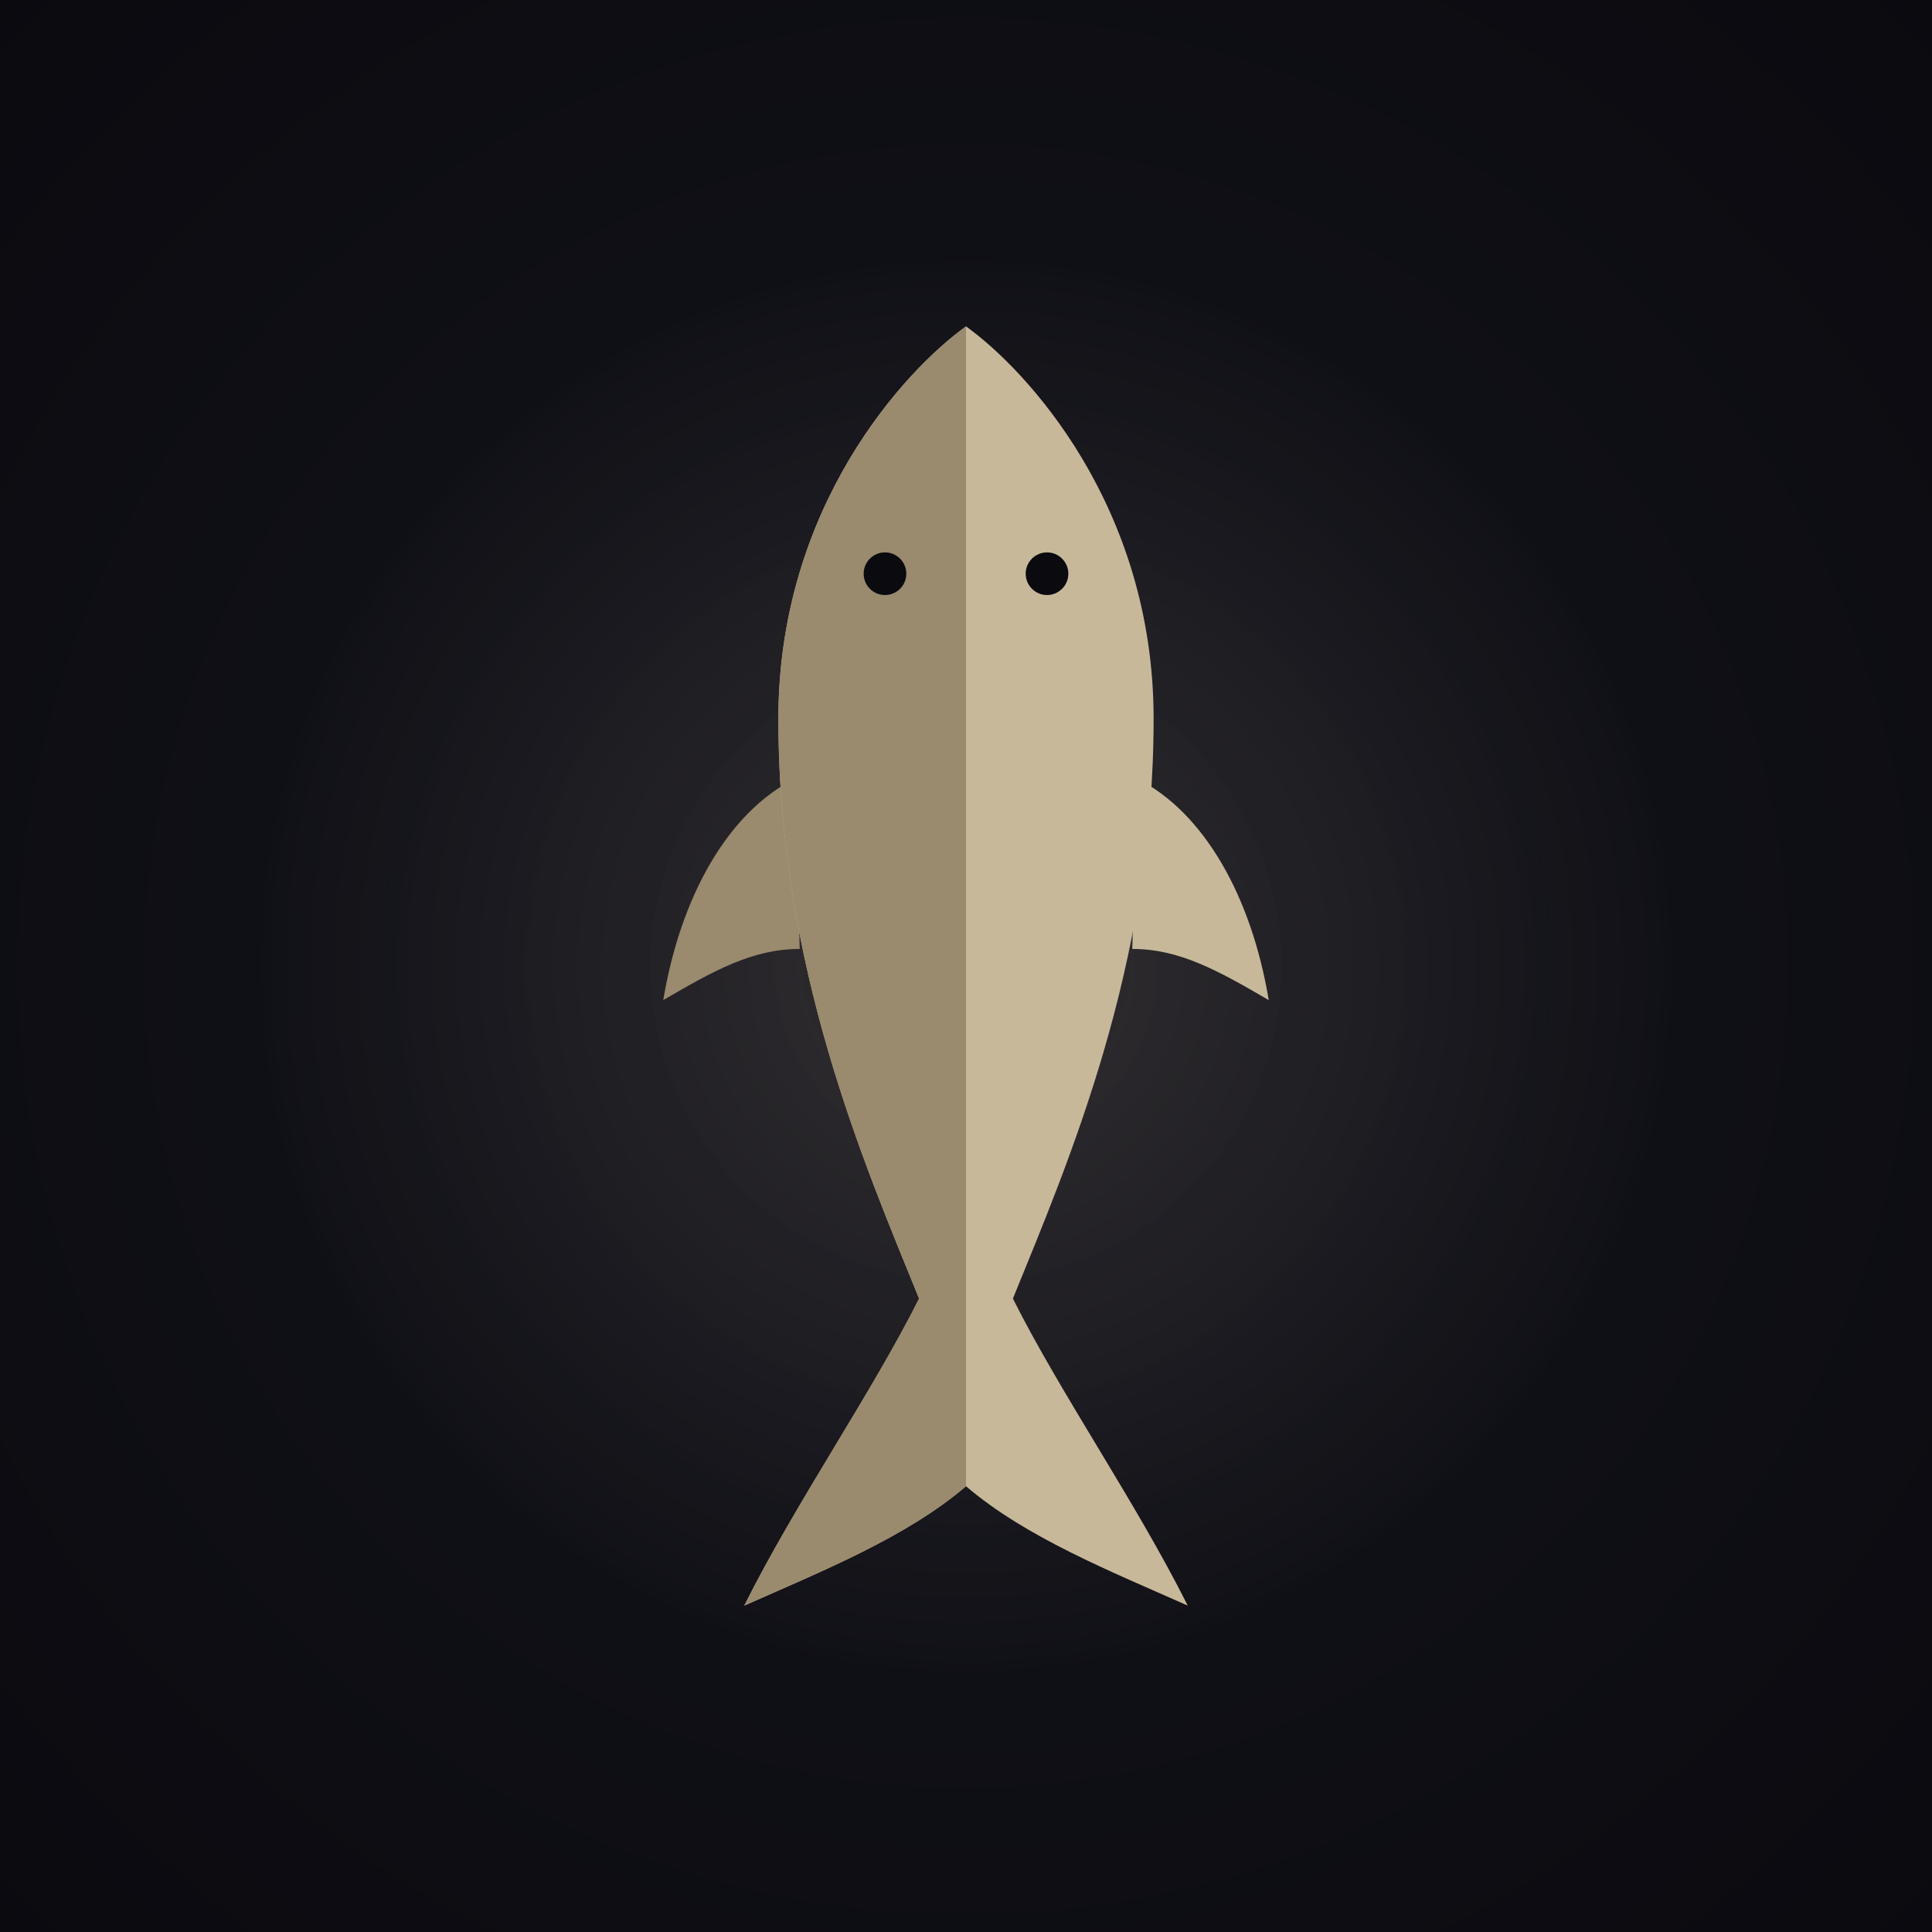
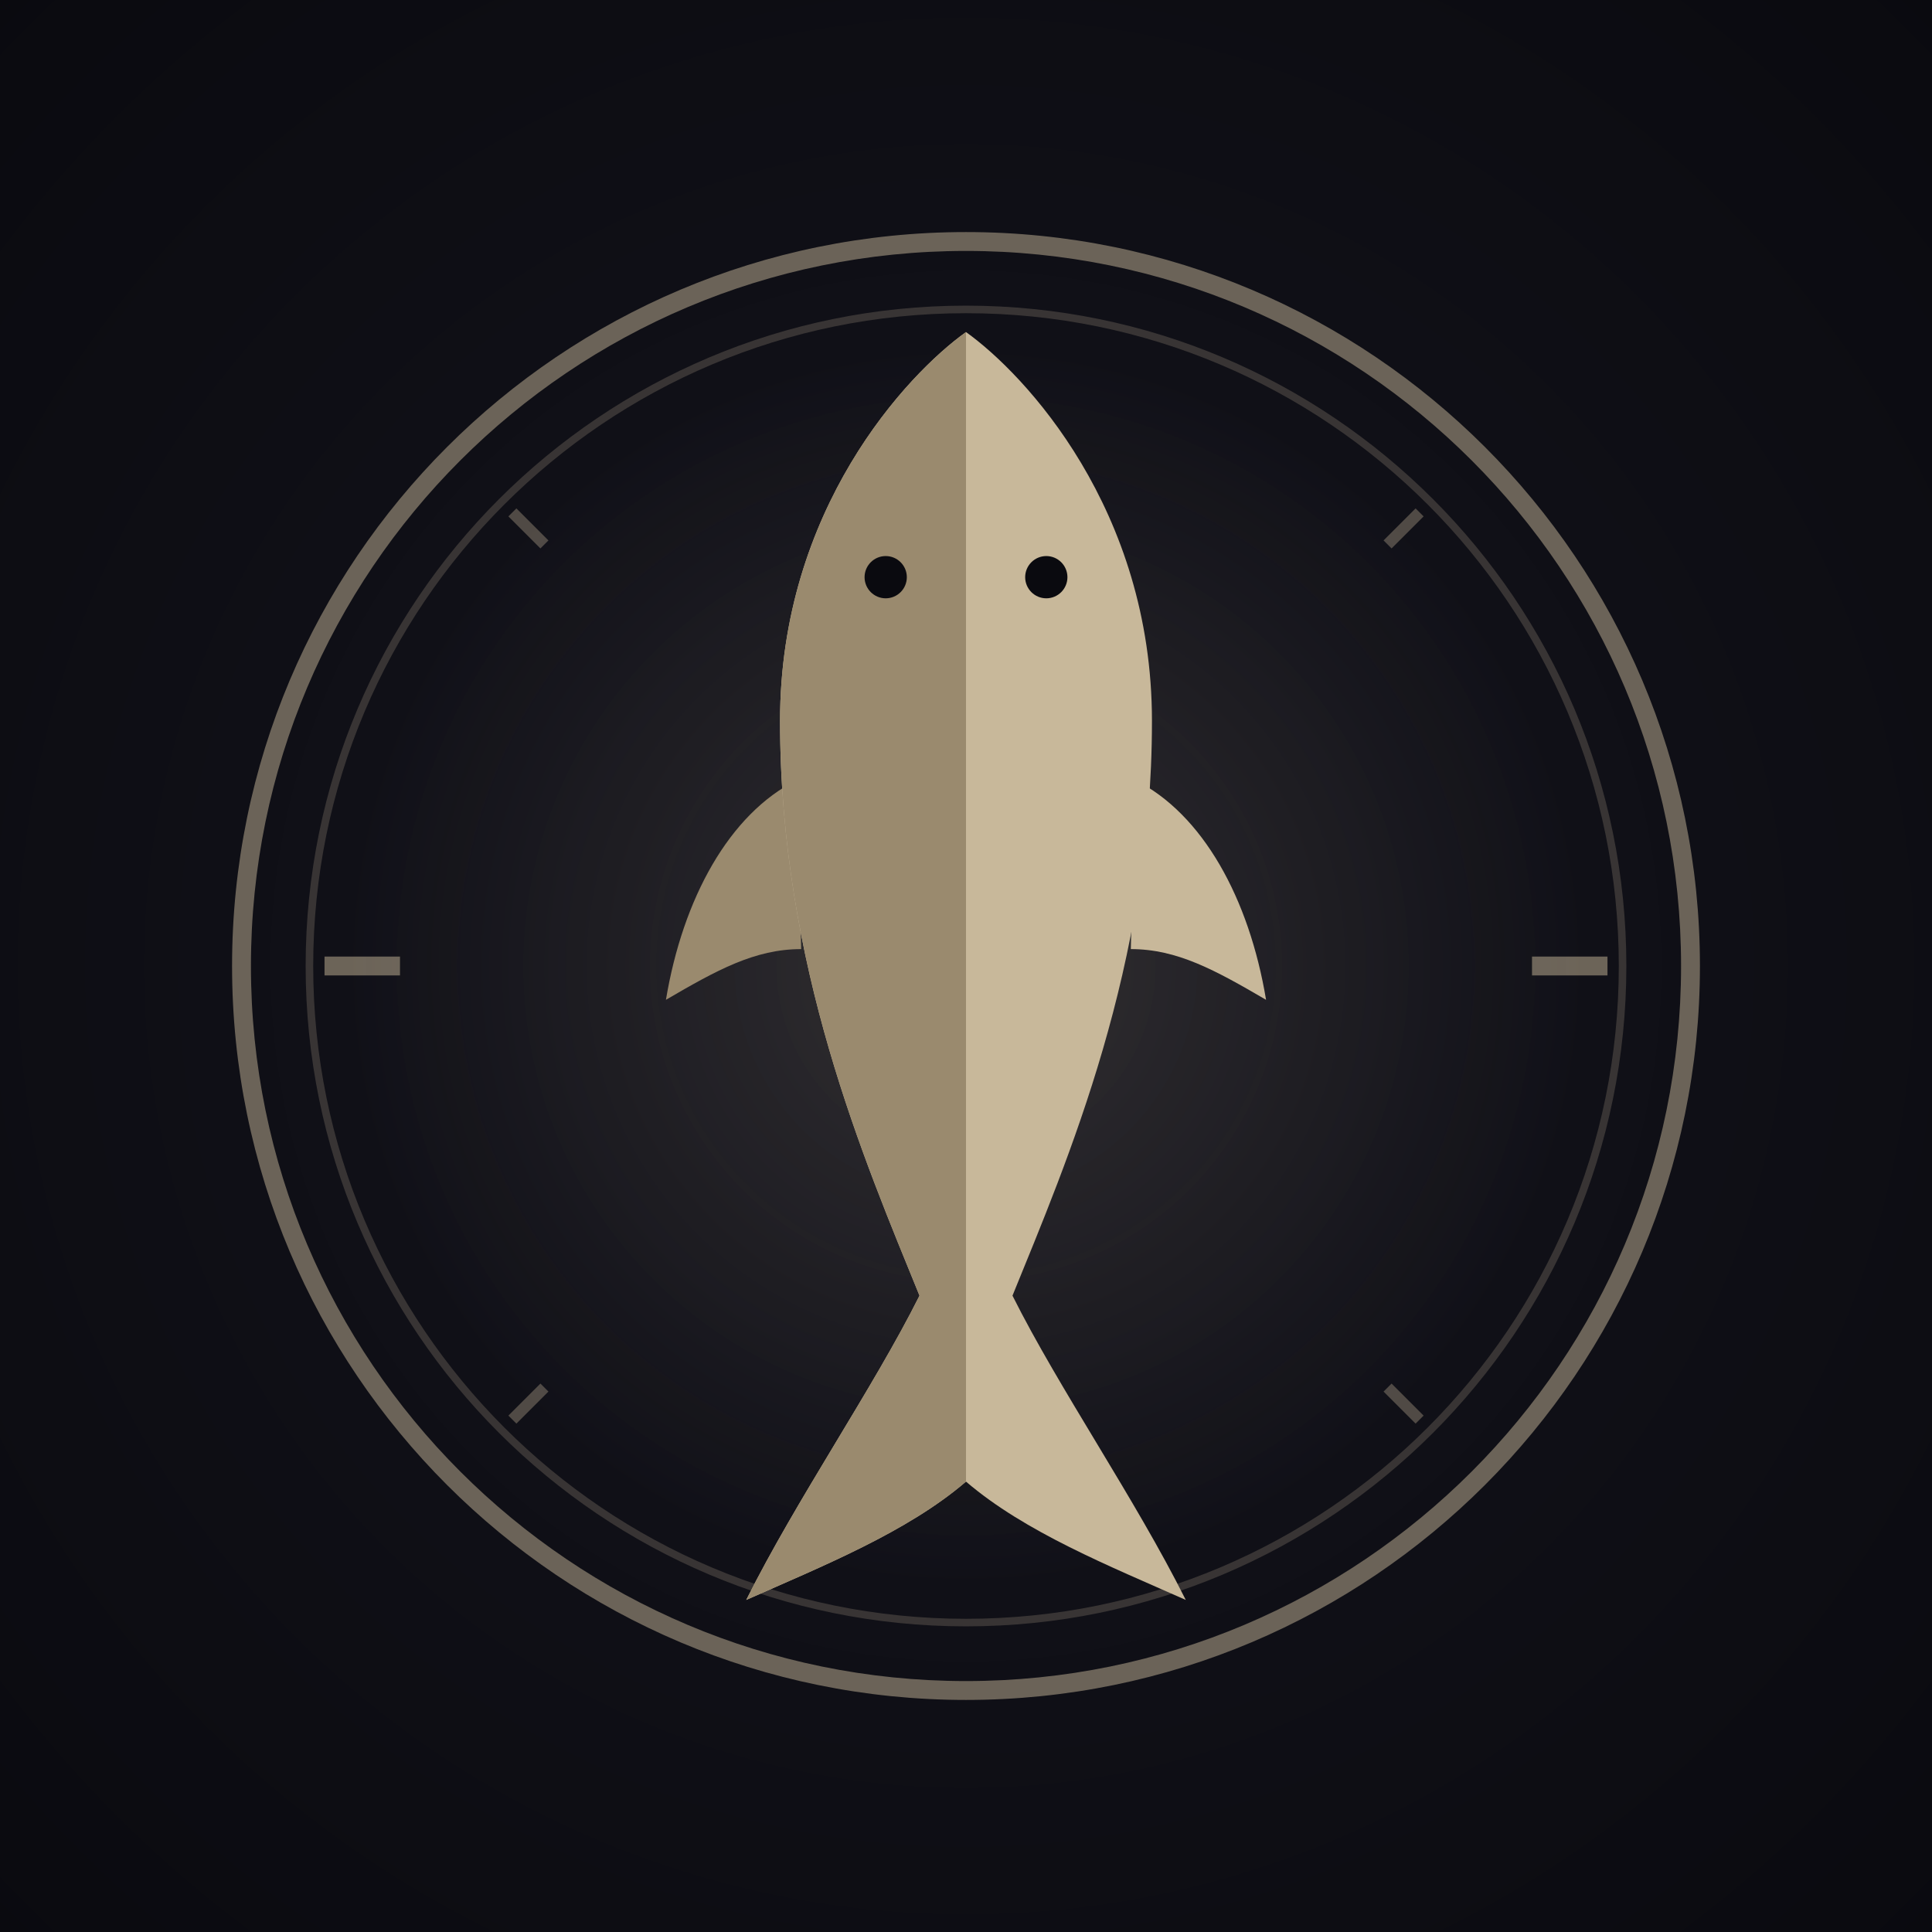
<svg xmlns="http://www.w3.org/2000/svg" viewBox="0 0 512 512">
  <defs>
    <radialGradient id="g0" gradientUnits="userSpaceOnUse" cx="256" cy="256" r="368.64">
      <stop offset="0" stop-color="#15151e" stop-opacity="1" />
      <stop offset="1" stop-color="#0a0a0f" stop-opacity="1" />
    </radialGradient>
-     <radialGradient id="g1" gradientUnits="userSpaceOnUse" cx="256" cy="256" r="190">
+     <radialGradient id="g9" gradientUnits="userSpaceOnUse" cx="256" cy="256" r="165">
      <stop offset="0" stop-color="#c8b89a" stop-opacity="0.16" />
      <stop offset="1" stop-color="#c8b89a" stop-opacity="0" />
    </radialGradient>
  </defs>
  <path d="M0 0L512 0L512 512L0 512Z" fill="url(#g0)" />
-   <path d="M446 256C446 360.93 360.93 446 256 446C151.07 446 66 360.93 66 256C66 151.07 151.07 66 256 66C360.93 66 446 151.07 446 256Z" fill="url(#g1)" />
-   <path d="M301.2 206.28C319.28 215.32 331.71 237.92 336.23 265.04C322.67 257.13 312.5 251.48 300.07 251.48Z" fill="#c8b89a" />
-   <path d="M210.8 206.28C192.72 215.32 180.29 237.92 175.77 265.04C189.33 257.13 199.5 251.48 211.93 251.48Z" fill="#9a8a6e" />
-   <path d="M256 86.5C271.82 97.8 305.72 133.96 305.72 190.46C305.72 256 283.12 307.98 268.43 344.14C280.86 369 301.2 398.38 314.76 425.5C294.42 416.46 271.82 407.42 256 393.86C240.18 407.42 217.58 416.46 197.24 425.5C210.8 398.38 231.14 369 243.57 344.14C228.88 307.98 206.28 256 206.28 190.46C206.28 133.96 240.18 97.8 256 86.5Z" fill="#c8b89a" />
-   <path d="M256 86.5C240.18 97.8 206.28 133.96 206.28 190.46C206.28 256 228.88 307.98 243.57 344.14C231.14 369 210.8 398.38 197.24 425.5C217.58 416.46 240.18 407.42 256 393.86L256 86.5Z" fill="#9a8a6e" />
-   <path d="M240.18 152.04C240.18 155.16 237.65 157.69 234.53 157.69C231.41 157.69 228.88 155.16 228.88 152.04C228.88 148.92 231.41 146.39 234.53 146.39C237.65 146.39 240.18 148.92 240.18 152.04Z" fill="#0a0a0f" />
-   <path d="M283.12 152.04C283.12 155.16 280.59 157.69 277.47 157.69C274.35 157.69 271.82 155.16 271.82 152.04C271.82 148.92 274.35 146.39 277.47 146.39C280.59 146.39 283.12 148.92 283.12 152.04Z" fill="#0a0a0f" />
+   <path d="M450.5 256C450.5 363.42 363.42 450.5 256 450.5C148.58 450.5 61.5 363.42 61.5 256C61.5 148.58 148.58 61.5 256 61.5C363.42 61.5 450.5 148.58 450.5 256ZM445.5 256C445.5 360.66 360.66 445.5 256 445.5C151.34 445.5 66.5 360.66 66.5 256C66.5 151.34 151.34 66.5 256 66.5C360.66 66.5 445.5 151.34 445.5 256Z" fill="#c8b89a" fill-opacity="0.5" fill-rule="evenodd" />
+   <path d="M431 256C431 352.65 352.65 431 256 431C159.35 431 81 352.65 81 256C81 159.35 159.35 81 256 81C352.65 81 431 159.35 431 256ZM429 256C429 351.55 351.55 429 256 429C160.45 429 83 351.55 83 256C83 160.45 160.45 83 256 83C351.55 83 429 160.45 429 256Z" fill="#c8b89a" fill-opacity="0.22" fill-rule="evenodd" />
+   <path d="M406 253.5L426 253.5L426 258.5L406 258.5Z" fill="#c8b89a" fill-opacity="0.5" />
+   <path d="M106 258.5L86 258.5L86 253.5L106 253.5Z" fill="#c8b89a" fill-opacity="0.5" />
+   <path d="M366.66 143.22L375.15 134.73L377.27 136.85L368.78 145.34Z" fill="#c8b89a" fill-opacity="0.35" />
+   <path d="M368.78 366.66L377.27 375.15L375.15 377.27L366.66 368.78Z" fill="#c8b89a" fill-opacity="0.35" />
+   <path d="M145.34 368.78L136.85 377.27L134.73 375.15L143.22 366.66Z" fill="#c8b89a" fill-opacity="0.35" />
+   <path d="M143.22 145.34L134.73 136.85L136.85 134.73L145.34 143.22Z" fill="#c8b89a" fill-opacity="0.35" />
+   <path d="M421 256C421 347.13 347.13 421 256 421C164.87 421 91 347.13 91 256C91 164.87 164.87 91 256 91C347.13 91 421 164.87 421 256Z" fill="url(#g9)" />
+   <path d="M300.8 206.72C318.72 215.68 331.04 238.08 335.52 264.96C322.08 257.12 312 251.52 299.68 251.52Z" fill="#c8b89a" />
+   <path d="M211.2 206.72C193.28 215.68 180.96 238.08 176.48 264.96C189.92 257.12 200 251.52 212.32 251.52Z" fill="#9a8a6e" />
+   <path d="M256 88C271.68 99.2 305.28 135.04 305.28 191.04C305.28 256 282.88 307.52 268.32 343.36C280.64 368 300.8 397.12 314.24 424C294.08 415.04 271.68 406.08 256 392.64C240.32 406.08 217.92 415.04 197.76 424C211.2 397.12 231.36 368 243.68 343.36C229.12 307.52 206.72 256 206.72 191.04C206.72 135.04 240.32 99.2 256 88Z" fill="#c8b89a" />
+   <path d="M256 88C240.32 99.2 206.72 135.04 206.72 191.04C206.72 256 229.12 307.52 243.68 343.36C231.36 368 211.2 397.12 197.76 424C217.92 415.04 240.32 406.08 256 392.64L256 88Z" fill="#9a8a6e" />
+   <path d="M240.32 152.96C240.32 156.05 237.81 158.56 234.72 158.56C231.63 158.56 229.12 156.05 229.12 152.96C229.12 149.87 231.63 147.36 234.72 147.36C237.81 147.36 240.32 149.87 240.32 152.96Z" fill="#0a0a0f" />
+   <path d="M282.88 152.96C282.88 156.05 280.37 158.56 277.28 158.56C274.19 158.56 271.68 156.05 271.68 152.96C271.68 149.87 274.19 147.36 277.28 147.36C280.37 147.36 282.88 149.87 282.88 152.96Z" fill="#0a0a0f" />
</svg>
